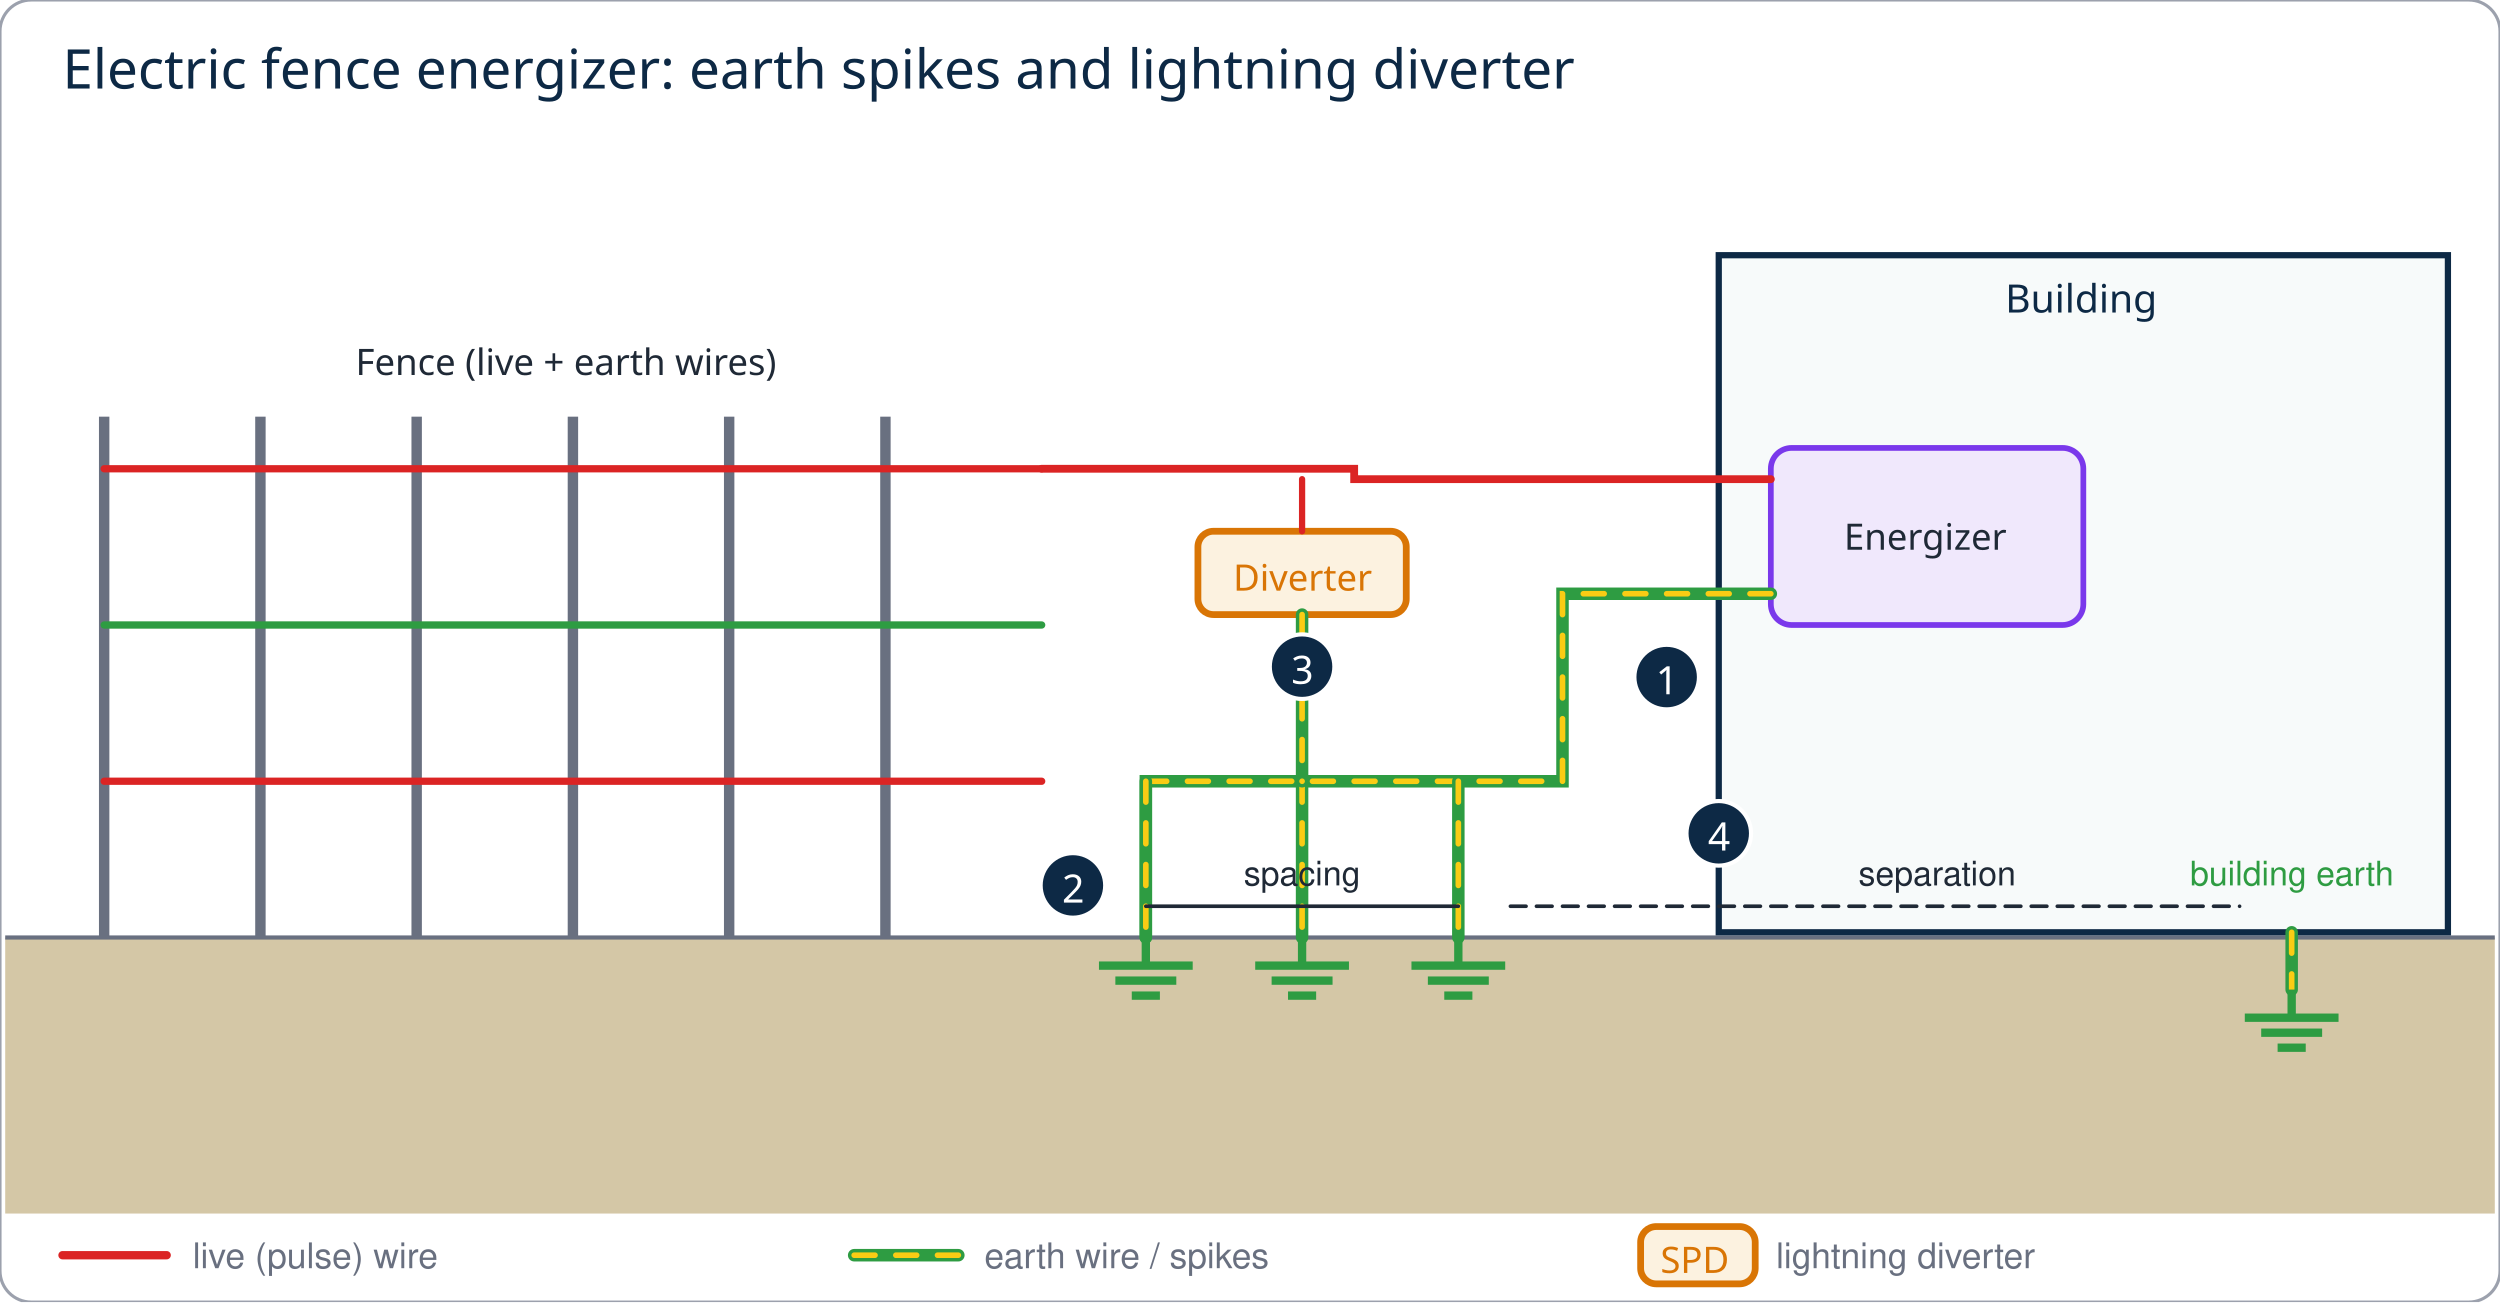
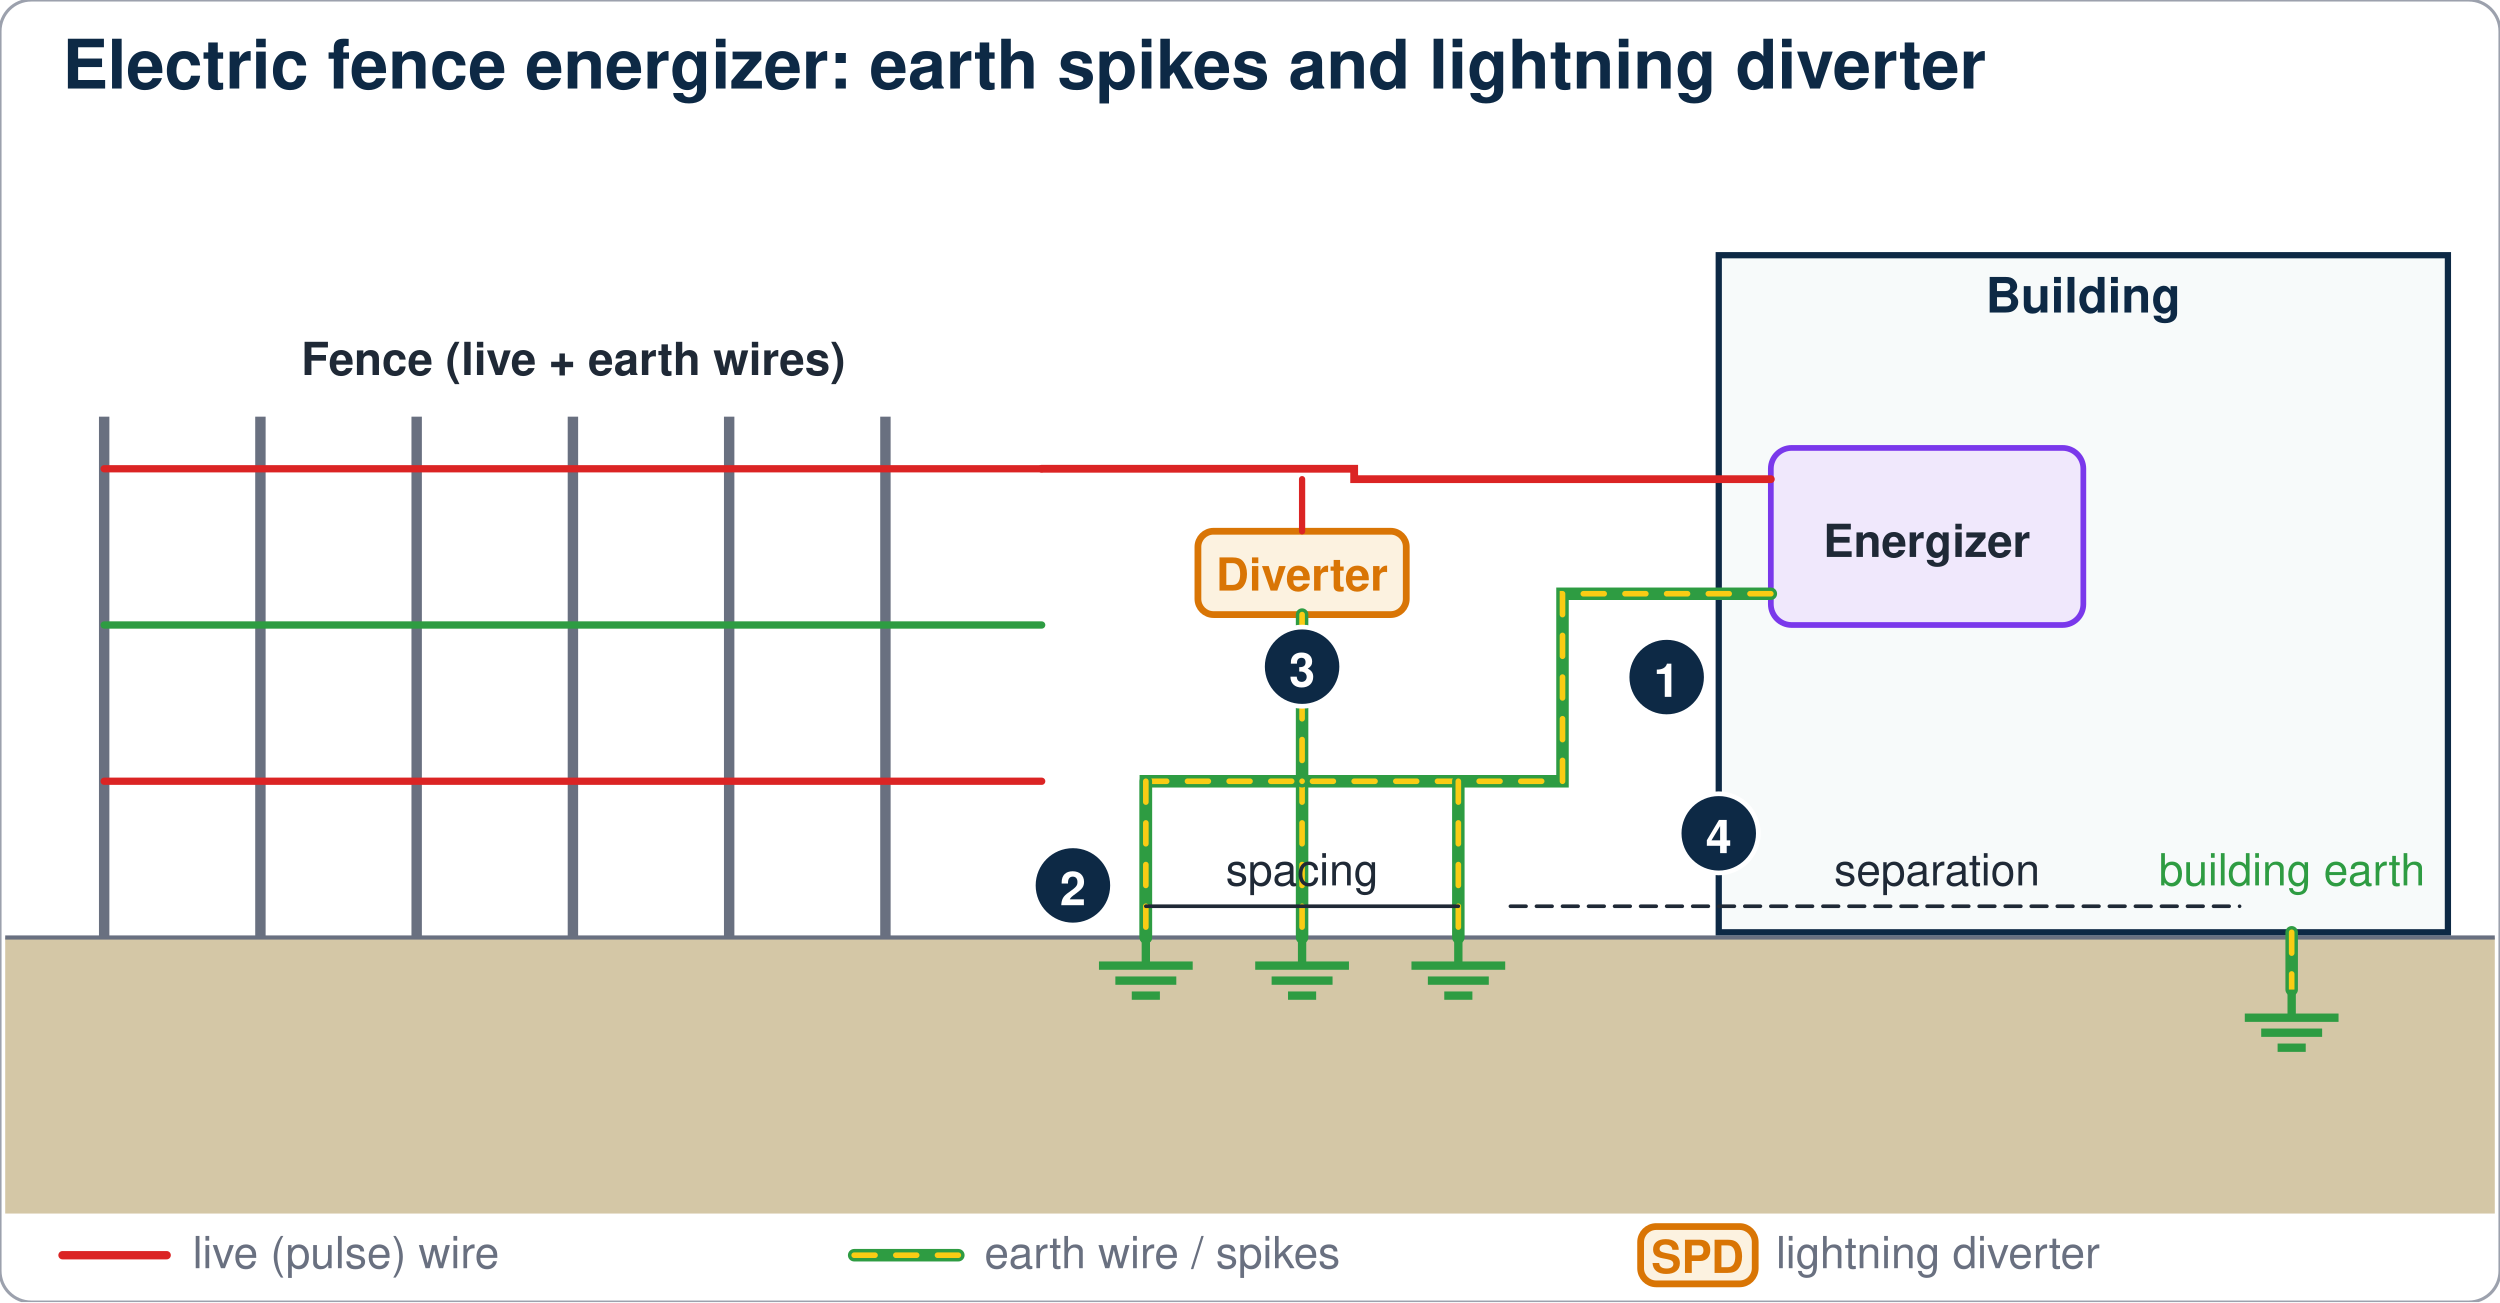
<svg xmlns="http://www.w3.org/2000/svg" width="480" height="250" preserveAspectRatio="xMinYMin meet" viewBox="0 0 480 250" version="1.0" fill-rule="evenodd">
  <clipPath id="clip">
    <rect x="0" y="0" width="480" height="250" />
  </clipPath>
  <g id="group" transform="scale(1,-1) translate(0,-250)" style="clip-path: url(#clip)">
    <g transform="">
      <rect x="0" y="0" width="480" height="250" rx="6" ry="6" style="stroke: rgb(61%,63%,68%); stroke-linecap: butt; stroke-width: 0.6; fill: rgb(100%,100%,100%); fill-rule: evenodd;" />
-       <text x="12" y="233" style="font-family: Helvetica-Bold; font-size: 10.5px;fill: rgb(5%,16%,27%); stroke:none;" transform="translate(0,466) scale(1,-1)">Electric fence energizer: earth spikes and lightning diverter</text>
+       <text x="12" y="233" style="font-family: Helvetica, Arial, sans-serif; font-weight: bold; font-size: 13.125px;fill: rgb(5%,16%,27%); stroke:none;" transform="translate(0,466) scale(1,-1)">Electric fence energizer: earth spikes and lightning diverter</text>
      <rect x="1" y="17" width="478" height="53" style="stroke: none; stroke-linecap: butt; stroke-width: 1; fill: rgb(83%,78%,65%); fill-rule: evenodd;" />
      <path d="M 1,70 L 479,70 Z" style="stroke: rgb(41%,44%,50%); stroke-linecap: butt; stroke-width: 0.8;" />
      <path d="M 20,70 L 20,170 Z" style="stroke: rgb(41%,44%,50%); stroke-linecap: butt; stroke-width: 2;" />
      <path d="M 50,70 L 50,170 Z" style="stroke: rgb(41%,44%,50%); stroke-linecap: butt; stroke-width: 2;" />
      <path d="M 80,70 L 80,170 Z" style="stroke: rgb(41%,44%,50%); stroke-linecap: butt; stroke-width: 2;" />
      <path d="M 110,70 L 110,170 Z" style="stroke: rgb(41%,44%,50%); stroke-linecap: butt; stroke-width: 2;" />
      <path d="M 140,70 L 140,170 Z" style="stroke: rgb(41%,44%,50%); stroke-linecap: butt; stroke-width: 2;" />
      <path d="M 170,70 L 170,170 Z" style="stroke: rgb(41%,44%,50%); stroke-linecap: butt; stroke-width: 2;" />
      <polyline points="20 160, 200 160" style="stroke: rgb(86%,14%,14%); stroke-linecap: round; stroke-width: 1.4; fill: None; fill-rule: evenodd;" />
      <polyline points="20 130, 200 130" style="stroke: rgb(18%,61%,26%); stroke-linecap: round; stroke-width: 1.4; fill: None; fill-rule: evenodd;" />
      <polyline points="20 100, 200 100" style="stroke: rgb(86%,14%,14%); stroke-linecap: round; stroke-width: 1.4; fill: None; fill-rule: evenodd;" />
-       <text x="68.273" y="178" style="font-family: Helvetica-Bold; font-size: 7px;fill: rgb(12%,16%,21%); stroke:none;" transform="translate(0,356) scale(1,-1)">Fence (live + earth wires)</text>
+       <text x="57.841" y="178" style="font-family: Helvetica, Arial, sans-serif; font-weight: bold; font-size: 8.75px;fill: rgb(12%,16%,21%); stroke:none;" transform="translate(0,356) scale(1,-1)">Fence (live + earth wires)</text>
      <rect x="330" y="71" width="140" height="130" style="stroke: rgb(5%,16%,27%); stroke-linecap: butt; stroke-width: 1.2; fill: rgb(97%,98%,98%); fill-rule: evenodd;" />
-       <text x="385.0" y="190" style="font-family: Helvetica-Bold; font-size: 7.5px;fill: rgb(5%,16%,27%); stroke:none;" transform="translate(0,380) scale(1,-1)">Building</text>
+       <text x="381.25" y="190" style="font-family: Helvetica, Arial, sans-serif; font-weight: bold; font-size: 9.375px;fill: rgb(5%,16%,27%); stroke:none;" transform="translate(0,380) scale(1,-1)">Building</text>
      <rect x="340" y="130" width="60" height="34" rx="4" ry="4" style="stroke: rgb(48%,22%,92%); stroke-linecap: butt; stroke-width: 1.1; fill: rgb(94%,91%,99%); fill-rule: evenodd;" />
-       <text x="354.05" y="144.55" style="font-family: Helvetica-Bold; font-size: 7px;fill: rgb(12%,16%,21%); stroke:none;" transform="translate(0,289) scale(1,-1)">Energizer</text>
+       <text x="350.063" y="143.938" style="font-family: Helvetica, Arial, sans-serif; font-weight: bold; font-size: 8.75px;fill: rgb(12%,16%,21%); stroke:none;" transform="translate(0,287) scale(1,-1)">Energizer</text>
      <polyline points="340 158, 260 158, 260 160, 200 160" style="stroke: rgb(86%,14%,14%); stroke-linecap: round; stroke-width: 1.5; fill: None; fill-rule: evenodd;" />
      <rect x="230.0" y="132.0" width="40.0" height="16.0" rx="3" ry="3" style="stroke: rgb(85%,46%,2%); stroke-linecap: butt; stroke-width: 1.3; fill: rgb(99%,95%,88%); fill-rule: evenodd;" />
-       <text x="236.774" y="137.4" style="font-family: Helvetica-Bold; font-size: 7px;fill: rgb(85%,46%,2%); stroke:none;" transform="translate(0,274) scale(1,-1)">Diverter</text>
+       <text x="233.467" y="137.4" style="font-family: Helvetica, Arial, sans-serif; font-weight: bold; font-size: 8.75px;fill: rgb(85%,46%,2%); stroke:none;" transform="translate(0,274) scale(1,-1)">Diverter</text>
      <polyline points="250 158, 250 148" style="stroke: rgb(86%,14%,14%); stroke-linecap: round; stroke-width: 1.2; fill: None; fill-rule: evenodd;" />
      <polyline points="340 136, 300 136, 300 100, 220 100, 220 70" style="stroke: rgb(18%,61%,26%); stroke-linecap: round; stroke-width: 2.4; fill: None; fill-rule: evenodd;" />
      <polyline points="340 136, 300 136, 300 100, 220 100, 220 70" style="stroke: rgb(98%,80%,8%); stroke-linecap: round; stroke-width: 1.08; fill: None; fill-rule: evenodd; stroke-dasharray: 4, 4;" />
      <polyline points="220 100, 220 70" style="stroke: rgb(18%,61%,26%); stroke-linecap: round; stroke-width: 2.4; fill: None; fill-rule: evenodd;" />
      <polyline points="220 100, 220 70" style="stroke: rgb(98%,80%,8%); stroke-linecap: round; stroke-width: 1.08; fill: None; fill-rule: evenodd; stroke-dasharray: 4, 4;" />
      <path d="M 220,70 L 220,64.6 Z" style="stroke: rgb(18%,61%,26%); stroke-linecap: butt; stroke-width: 1.6;" />
      <path d="M 211,64.6 L 229,64.6 Z" style="stroke: rgb(18%,61%,26%); stroke-linecap: butt; stroke-width: 1.6;" />
      <path d="M 214.15,61.72 L 225.85,61.72 Z" style="stroke: rgb(18%,61%,26%); stroke-linecap: butt; stroke-width: 1.6;" />
      <path d="M 217.3,58.84 L 222.7,58.84 Z" style="stroke: rgb(18%,61%,26%); stroke-linecap: butt; stroke-width: 1.6;" />
      <polyline points="250 100, 250 70" style="stroke: rgb(18%,61%,26%); stroke-linecap: round; stroke-width: 2.4; fill: None; fill-rule: evenodd;" />
      <polyline points="250 100, 250 70" style="stroke: rgb(98%,80%,8%); stroke-linecap: round; stroke-width: 1.08; fill: None; fill-rule: evenodd; stroke-dasharray: 4, 4;" />
      <path d="M 250,70 L 250,64.6 Z" style="stroke: rgb(18%,61%,26%); stroke-linecap: butt; stroke-width: 1.6;" />
      <path d="M 241,64.6 L 259,64.6 Z" style="stroke: rgb(18%,61%,26%); stroke-linecap: butt; stroke-width: 1.6;" />
      <path d="M 244.15,61.72 L 255.85,61.72 Z" style="stroke: rgb(18%,61%,26%); stroke-linecap: butt; stroke-width: 1.6;" />
      <path d="M 247.3,58.84 L 252.7,58.84 Z" style="stroke: rgb(18%,61%,26%); stroke-linecap: butt; stroke-width: 1.6;" />
      <polyline points="280 100, 280 70" style="stroke: rgb(18%,61%,26%); stroke-linecap: round; stroke-width: 2.4; fill: None; fill-rule: evenodd;" />
      <polyline points="280 100, 280 70" style="stroke: rgb(98%,80%,8%); stroke-linecap: round; stroke-width: 1.08; fill: None; fill-rule: evenodd; stroke-dasharray: 4, 4;" />
      <path d="M 280,70 L 280,64.6 Z" style="stroke: rgb(18%,61%,26%); stroke-linecap: butt; stroke-width: 1.6;" />
      <path d="M 271,64.6 L 289,64.6 Z" style="stroke: rgb(18%,61%,26%); stroke-linecap: butt; stroke-width: 1.6;" />
      <path d="M 274.15,61.72 L 285.85,61.72 Z" style="stroke: rgb(18%,61%,26%); stroke-linecap: butt; stroke-width: 1.6;" />
      <path d="M 277.3,58.84 L 282.7,58.84 Z" style="stroke: rgb(18%,61%,26%); stroke-linecap: butt; stroke-width: 1.6;" />
      <polyline points="250 132, 250 100" style="stroke: rgb(18%,61%,26%); stroke-linecap: round; stroke-width: 2.4; fill: None; fill-rule: evenodd;" />
      <polyline points="250 132, 250 100" style="stroke: rgb(98%,80%,8%); stroke-linecap: round; stroke-width: 1.08; fill: None; fill-rule: evenodd; stroke-dasharray: 4, 4;" />
      <polyline points="220 76, 280 76" style="stroke: rgb(12%,16%,21%); stroke-linecap: round; stroke-width: 0.7; fill: None; fill-rule: evenodd;" />
-       <text x="238.8" y="80" style="font-family: Helvetica; font-size: 6.5px;fill: rgb(12%,16%,21%); stroke:none;" transform="translate(0,160) scale(1,-1)">spacing</text>
+       <text x="235.355" y="80" style="font-family: Helvetica, Arial, sans-serif; font-size: 8.5px;fill: rgb(12%,16%,21%); stroke:none;" transform="translate(0,160) scale(1,-1)">spacing</text>
      <polyline points="440 71, 440 60" style="stroke: rgb(18%,61%,26%); stroke-linecap: round; stroke-width: 2.4; fill: None; fill-rule: evenodd;" />
      <polyline points="440 71, 440 60" style="stroke: rgb(98%,80%,8%); stroke-linecap: round; stroke-width: 1.08; fill: None; fill-rule: evenodd; stroke-dasharray: 4, 4;" />
      <path d="M 440,60 L 440,54.6 Z" style="stroke: rgb(18%,61%,26%); stroke-linecap: butt; stroke-width: 1.6;" />
      <path d="M 431,54.6 L 449,54.6 Z" style="stroke: rgb(18%,61%,26%); stroke-linecap: butt; stroke-width: 1.6;" />
      <path d="M 434.15,51.72 L 445.85,51.72 Z" style="stroke: rgb(18%,61%,26%); stroke-linecap: butt; stroke-width: 1.6;" />
      <path d="M 437.3,48.84 L 442.7,48.84 Z" style="stroke: rgb(18%,61%,26%); stroke-linecap: butt; stroke-width: 1.6;" />
-       <text x="420.49" y="80" style="font-family: Helvetica; font-size: 6.5px;fill: rgb(18%,61%,26%); stroke:none;" transform="translate(0,160) scale(1,-1)">building earth</text>
+       <text x="414.487" y="80" style="font-family: Helvetica, Arial, sans-serif; font-size: 8.5px;fill: rgb(18%,61%,26%); stroke:none;" transform="translate(0,160) scale(1,-1)">building earth</text>
      <polyline points="290 76, 430 76" style="stroke: rgb(12%,16%,21%); stroke-linecap: round; stroke-width: 0.7; fill: None; fill-rule: evenodd; stroke-dasharray: 3, 2;" />
-       <text x="356.826" y="80" style="font-family: Helvetica; font-size: 6.5px;fill: rgb(12%,16%,21%); stroke:none;" transform="translate(0,160) scale(1,-1)">separation</text>
-       <circle cx="320" cy="120" r="6.2" style="stroke: rgb(100%,100%,100%); stroke-linecap: butt; stroke-width: 0.8; fill: rgb(5%,16%,27%); fill-rule: evenodd;" />
-       <text x="317.915" y="117.3" style="font-family: Helvetica-Bold; font-size: 7.5px;fill: rgb(100%,100%,100%); stroke:none;" transform="translate(0,234) scale(1,-1)">1</text>
-       <circle cx="206" cy="80" r="6.2" style="stroke: rgb(100%,100%,100%); stroke-linecap: butt; stroke-width: 0.8; fill: rgb(5%,16%,27%); fill-rule: evenodd;" />
-       <text x="203.915" y="77.3" style="font-family: Helvetica-Bold; font-size: 7.5px;fill: rgb(100%,100%,100%); stroke:none;" transform="translate(0,154) scale(1,-1)">2</text>
-       <circle cx="250" cy="122" r="6.2" style="stroke: rgb(100%,100%,100%); stroke-linecap: butt; stroke-width: 0.8; fill: rgb(5%,16%,27%); fill-rule: evenodd;" />
-       <text x="247.915" y="119.3" style="font-family: Helvetica-Bold; font-size: 7.5px;fill: rgb(100%,100%,100%); stroke:none;" transform="translate(0,238) scale(1,-1)">3</text>
-       <circle cx="330" cy="90" r="6.2" style="stroke: rgb(100%,100%,100%); stroke-linecap: butt; stroke-width: 0.8; fill: rgb(5%,16%,27%); fill-rule: evenodd;" />
-       <text x="327.915" y="87.3" style="font-family: Helvetica-Bold; font-size: 7.5px;fill: rgb(100%,100%,100%); stroke:none;" transform="translate(0,174) scale(1,-1)">4</text>
+       <text x="352.157" y="80" style="font-family: Helvetica, Arial, sans-serif; font-size: 8.5px;fill: rgb(12%,16%,21%); stroke:none;" transform="translate(0,160) scale(1,-1)">separation</text>
+       <circle cx="320" cy="120" r="7.6" style="stroke: rgb(100%,100%,100%); stroke-linecap: butt; stroke-width: 0.9; fill: rgb(5%,16%,27%); fill-rule: evenodd;" />
+       <text x="317.498" y="116.8" style="font-family: Helvetica, Arial, sans-serif; font-weight: bold; font-size: 9.0px;fill: rgb(100%,100%,100%); stroke:none;" transform="translate(0,233) scale(1,-1)">1</text>
+       <circle cx="206" cy="80" r="7.6" style="stroke: rgb(100%,100%,100%); stroke-linecap: butt; stroke-width: 0.9; fill: rgb(5%,16%,27%); fill-rule: evenodd;" />
+       <text x="203.498" y="76.8" style="font-family: Helvetica, Arial, sans-serif; font-weight: bold; font-size: 9.0px;fill: rgb(100%,100%,100%); stroke:none;" transform="translate(0,153) scale(1,-1)">2</text>
+       <circle cx="250" cy="122" r="7.6" style="stroke: rgb(100%,100%,100%); stroke-linecap: butt; stroke-width: 0.9; fill: rgb(5%,16%,27%); fill-rule: evenodd;" />
+       <text x="247.498" y="118.8" style="font-family: Helvetica, Arial, sans-serif; font-weight: bold; font-size: 9.0px;fill: rgb(100%,100%,100%); stroke:none;" transform="translate(0,237) scale(1,-1)">3</text>
+       <circle cx="330" cy="90" r="7.6" style="stroke: rgb(100%,100%,100%); stroke-linecap: butt; stroke-width: 0.9; fill: rgb(5%,16%,27%); fill-rule: evenodd;" />
+       <text x="327.498" y="86.8" style="font-family: Helvetica, Arial, sans-serif; font-weight: bold; font-size: 9.0px;fill: rgb(100%,100%,100%); stroke:none;" transform="translate(0,173) scale(1,-1)">4</text>
      <polyline points="12 9, 32 9" style="stroke: rgb(86%,14%,14%); stroke-linecap: round; stroke-width: 1.6; fill: None; fill-rule: evenodd;" />
-       <text x="37.0" y="6.5" style="font-family: Helvetica; font-size: 6.8px;fill: rgb(41%,44%,50%); stroke:none;" transform="translate(0,13) scale(1,-1)">live (pulse) wire</text>
+       <text x="37.0" y="6.5" style="font-family: Helvetica, Arial, sans-serif; font-size: 8.5px;fill: rgb(41%,44%,50%); stroke:none;" transform="translate(0,13) scale(1,-1)">live (pulse) wire</text>
      <polyline points="164 9, 184 9" style="stroke: rgb(18%,61%,26%); stroke-linecap: round; stroke-width: 2.4; fill: None; fill-rule: evenodd;" />
      <polyline points="164 9, 184 9" style="stroke: rgb(98%,80%,8%); stroke-linecap: round; stroke-width: 1.08; fill: None; fill-rule: evenodd; stroke-dasharray: 4, 4;" />
-       <text x="189.0" y="6.5" style="font-family: Helvetica; font-size: 6.8px;fill: rgb(41%,44%,50%); stroke:none;" transform="translate(0,13) scale(1,-1)">earth wire / spikes</text>
+       <text x="189.0" y="6.5" style="font-family: Helvetica, Arial, sans-serif; font-size: 8.5px;fill: rgb(41%,44%,50%); stroke:none;" transform="translate(0,13) scale(1,-1)">earth wire / spikes</text>
      <rect x="315.0" y="3.5" width="22.0" height="11.0" rx="3" ry="3" style="stroke: rgb(85%,46%,2%); stroke-linecap: butt; stroke-width: 1.3; fill: rgb(99%,95%,88%); fill-rule: evenodd;" />
-       <text x="318.804" y="6.4" style="font-family: Helvetica-Bold; font-size: 7px;fill: rgb(85%,46%,2%); stroke:none;" transform="translate(0,12) scale(1,-1)">SPD</text>
-       <text x="341.0" y="6.5" style="font-family: Helvetica; font-size: 6.8px;fill: rgb(41%,44%,50%); stroke:none;" transform="translate(0,13) scale(1,-1)">lightning diverter</text>
+       <text x="317.005" y="6.4" style="font-family: Helvetica, Arial, sans-serif; font-weight: bold; font-size: 8.75px;fill: rgb(85%,46%,2%); stroke:none;" transform="translate(0,12) scale(1,-1)">SPD</text>
+       <text x="341.0" y="6.5" style="font-family: Helvetica, Arial, sans-serif; font-size: 8.5px;fill: rgb(41%,44%,50%); stroke:none;" transform="translate(0,13) scale(1,-1)">lightning diverter</text>
    </g>
  </g>
</svg>
